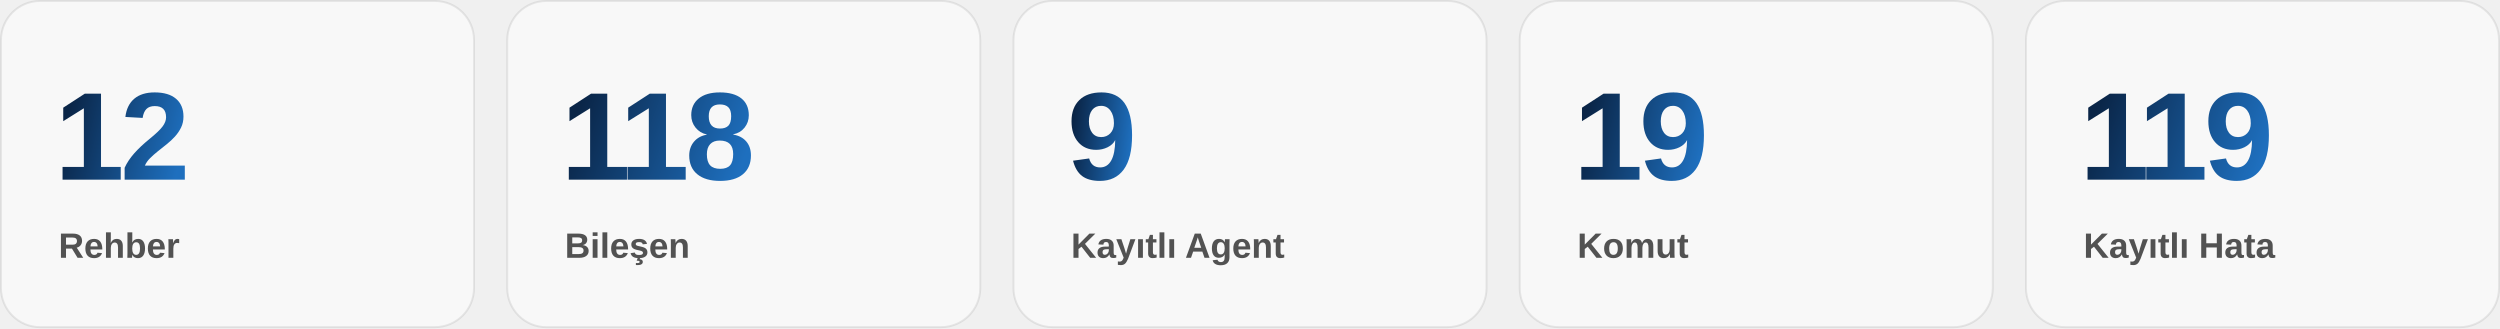
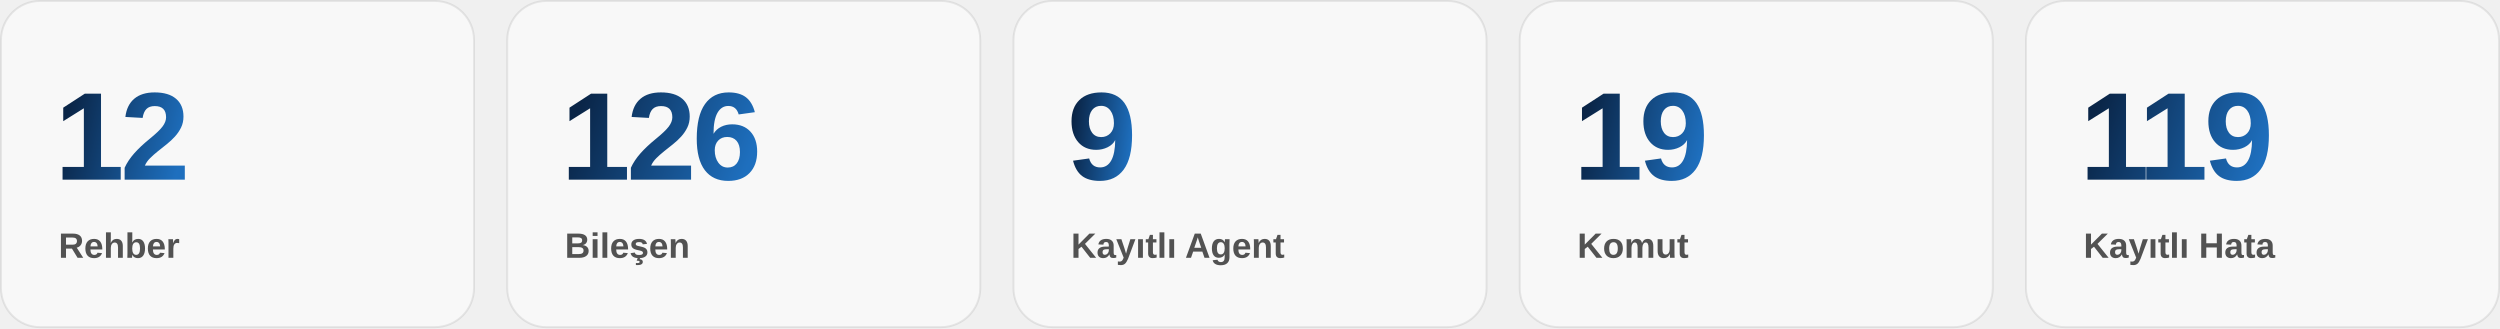
- <svg xmlns="http://www.w3.org/2000/svg" width="1280" height="168" viewBox="0 0 1280 168" role="img" aria-label="12 Rehber, 118 Bileşen, 9 Kayıtlı Agent, 19 Komut, 119 Kayıtlı Hata">
+ <svg xmlns="http://www.w3.org/2000/svg" width="1280" height="168" viewBox="0 0 1280 168" role="img" aria-label="12 Rehber, 126 Bileşen, 9 Kayıtlı Agent, 19 Komut, 119 Kayıtlı Hata">
  <defs>
    <linearGradient id="stat-ink" x1="0.008" y1="0.413" x2="0.992" y2="0.587">
      <stop offset="0%" stop-color="#0a2547" />
      <stop offset="100%" stop-color="#1e6fbe" />
    </linearGradient>
  </defs>
  <g transform="translate(0.0 0)">
    <rect x="0.5" y="0.5" width="242.2" height="167" rx="20" fill="#ffffff" />
    <rect x="0.5" y="0.5" width="242.2" height="167" rx="20" fill="rgb(0,0,0)" fill-opacity="0.03" stroke="rgb(0,0,0)" stroke-opacity="0.08" />
    <text x="28" y="92" font-family="-apple-system, BlinkMacSystemFont, 'Segoe UI', 'Helvetica Neue', Arial, sans-serif" font-size="64" font-weight="800" letter-spacing="-2" fill="url(#stat-ink)">12</text>
    <text x="30" y="132" font-family="-apple-system, BlinkMacSystemFont, 'Segoe UI', 'Helvetica Neue', Arial, sans-serif" font-size="18" font-weight="600" fill="#525252">Rehber</text>
  </g>
  <g transform="translate(259.2 0)">
    <rect x="0.5" y="0.5" width="242.2" height="167" rx="20" fill="#ffffff" />
    <rect x="0.5" y="0.5" width="242.2" height="167" rx="20" fill="rgb(0,0,0)" fill-opacity="0.03" stroke="rgb(0,0,0)" stroke-opacity="0.08" />
-     <text x="28" y="92" font-family="-apple-system, BlinkMacSystemFont, 'Segoe UI', 'Helvetica Neue', Arial, sans-serif" font-size="64" font-weight="800" letter-spacing="-2" fill="url(#stat-ink)">118</text>
+     <text x="28" y="92" font-family="-apple-system, BlinkMacSystemFont, 'Segoe UI', 'Helvetica Neue', Arial, sans-serif" font-size="64" font-weight="800" letter-spacing="-2" fill="url(#stat-ink)">126</text>
    <text x="30" y="132" font-family="-apple-system, BlinkMacSystemFont, 'Segoe UI', 'Helvetica Neue', Arial, sans-serif" font-size="18" font-weight="600" fill="#525252">Bileşen</text>
  </g>
  <g transform="translate(518.4 0)">
    <rect x="0.5" y="0.5" width="242.2" height="167" rx="20" fill="#ffffff" />
    <rect x="0.5" y="0.5" width="242.2" height="167" rx="20" fill="rgb(0,0,0)" fill-opacity="0.03" stroke="rgb(0,0,0)" stroke-opacity="0.08" />
    <text x="28" y="92" font-family="-apple-system, BlinkMacSystemFont, 'Segoe UI', 'Helvetica Neue', Arial, sans-serif" font-size="64" font-weight="800" letter-spacing="-2" fill="url(#stat-ink)">9</text>
    <text x="30" y="132" font-family="-apple-system, BlinkMacSystemFont, 'Segoe UI', 'Helvetica Neue', Arial, sans-serif" font-size="18" font-weight="600" fill="#525252">Kayıtlı Agent</text>
  </g>
  <g transform="translate(777.6 0)">
    <rect x="0.5" y="0.5" width="242.2" height="167" rx="20" fill="#ffffff" />
    <rect x="0.5" y="0.5" width="242.2" height="167" rx="20" fill="rgb(0,0,0)" fill-opacity="0.03" stroke="rgb(0,0,0)" stroke-opacity="0.08" />
    <text x="28" y="92" font-family="-apple-system, BlinkMacSystemFont, 'Segoe UI', 'Helvetica Neue', Arial, sans-serif" font-size="64" font-weight="800" letter-spacing="-2" fill="url(#stat-ink)">19</text>
    <text x="30" y="132" font-family="-apple-system, BlinkMacSystemFont, 'Segoe UI', 'Helvetica Neue', Arial, sans-serif" font-size="18" font-weight="600" fill="#525252">Komut</text>
  </g>
  <g transform="translate(1036.8 0)">
    <rect x="0.5" y="0.5" width="242.2" height="167" rx="20" fill="#ffffff" />
    <rect x="0.5" y="0.5" width="242.2" height="167" rx="20" fill="rgb(0,0,0)" fill-opacity="0.03" stroke="rgb(0,0,0)" stroke-opacity="0.08" />
    <text x="28" y="92" font-family="-apple-system, BlinkMacSystemFont, 'Segoe UI', 'Helvetica Neue', Arial, sans-serif" font-size="64" font-weight="800" letter-spacing="-2" fill="url(#stat-ink)">119</text>
    <text x="30" y="132" font-family="-apple-system, BlinkMacSystemFont, 'Segoe UI', 'Helvetica Neue', Arial, sans-serif" font-size="18" font-weight="600" fill="#525252">Kayıtlı Hata</text>
  </g>
</svg>
